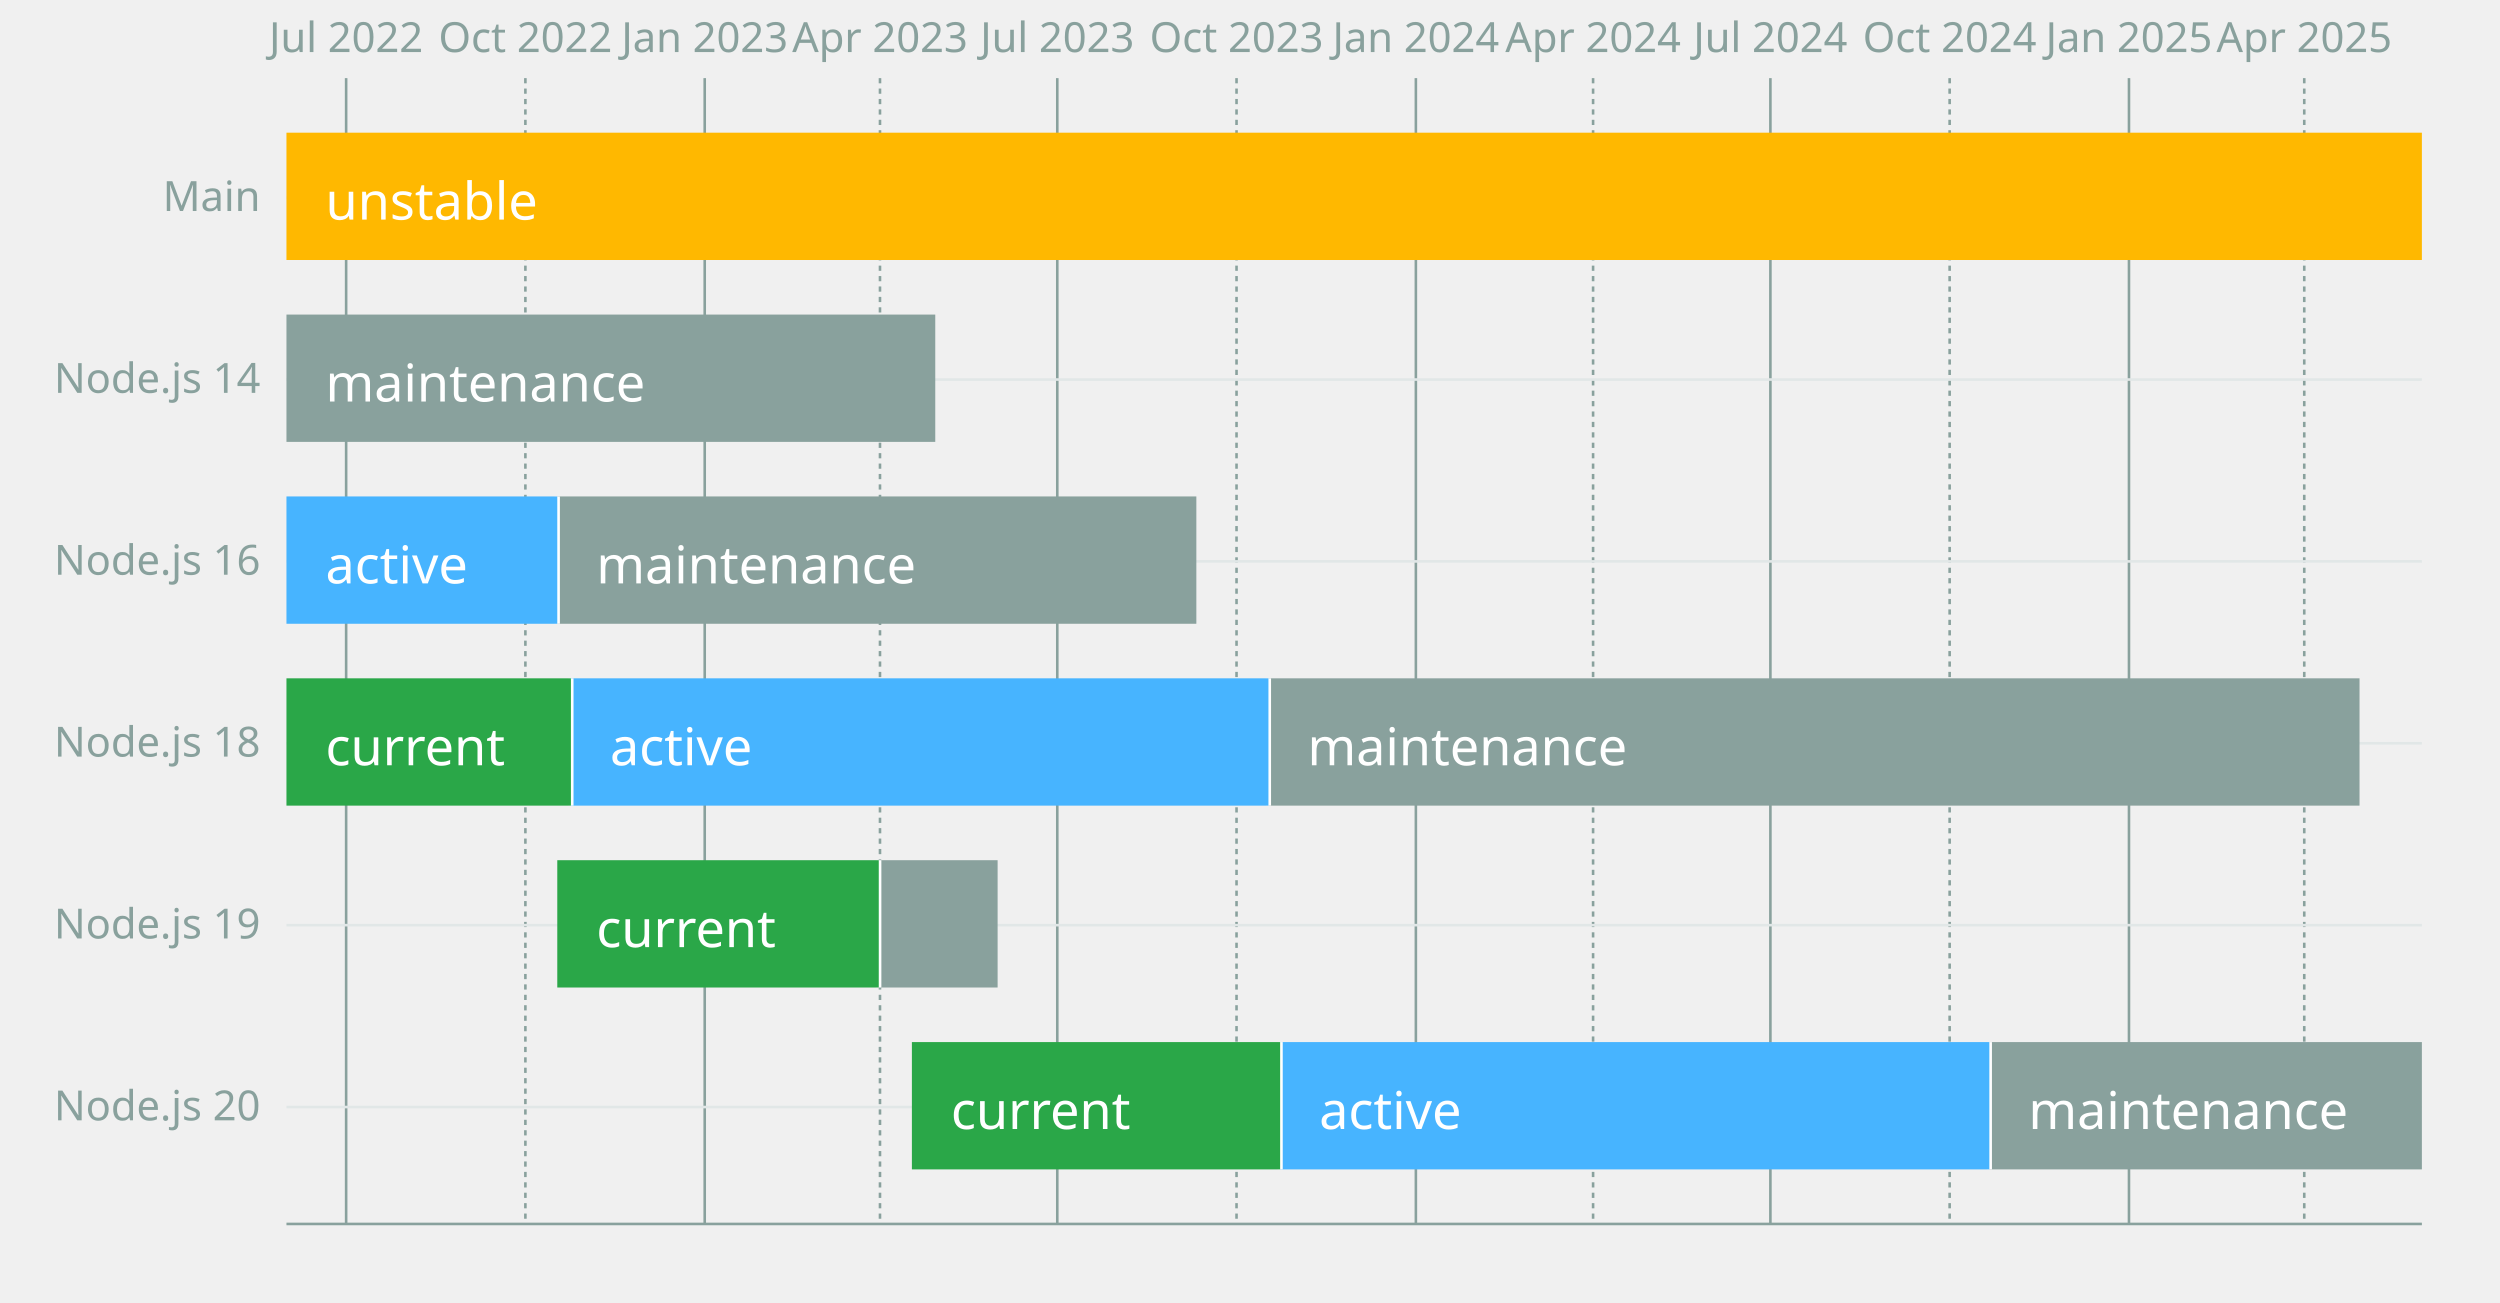
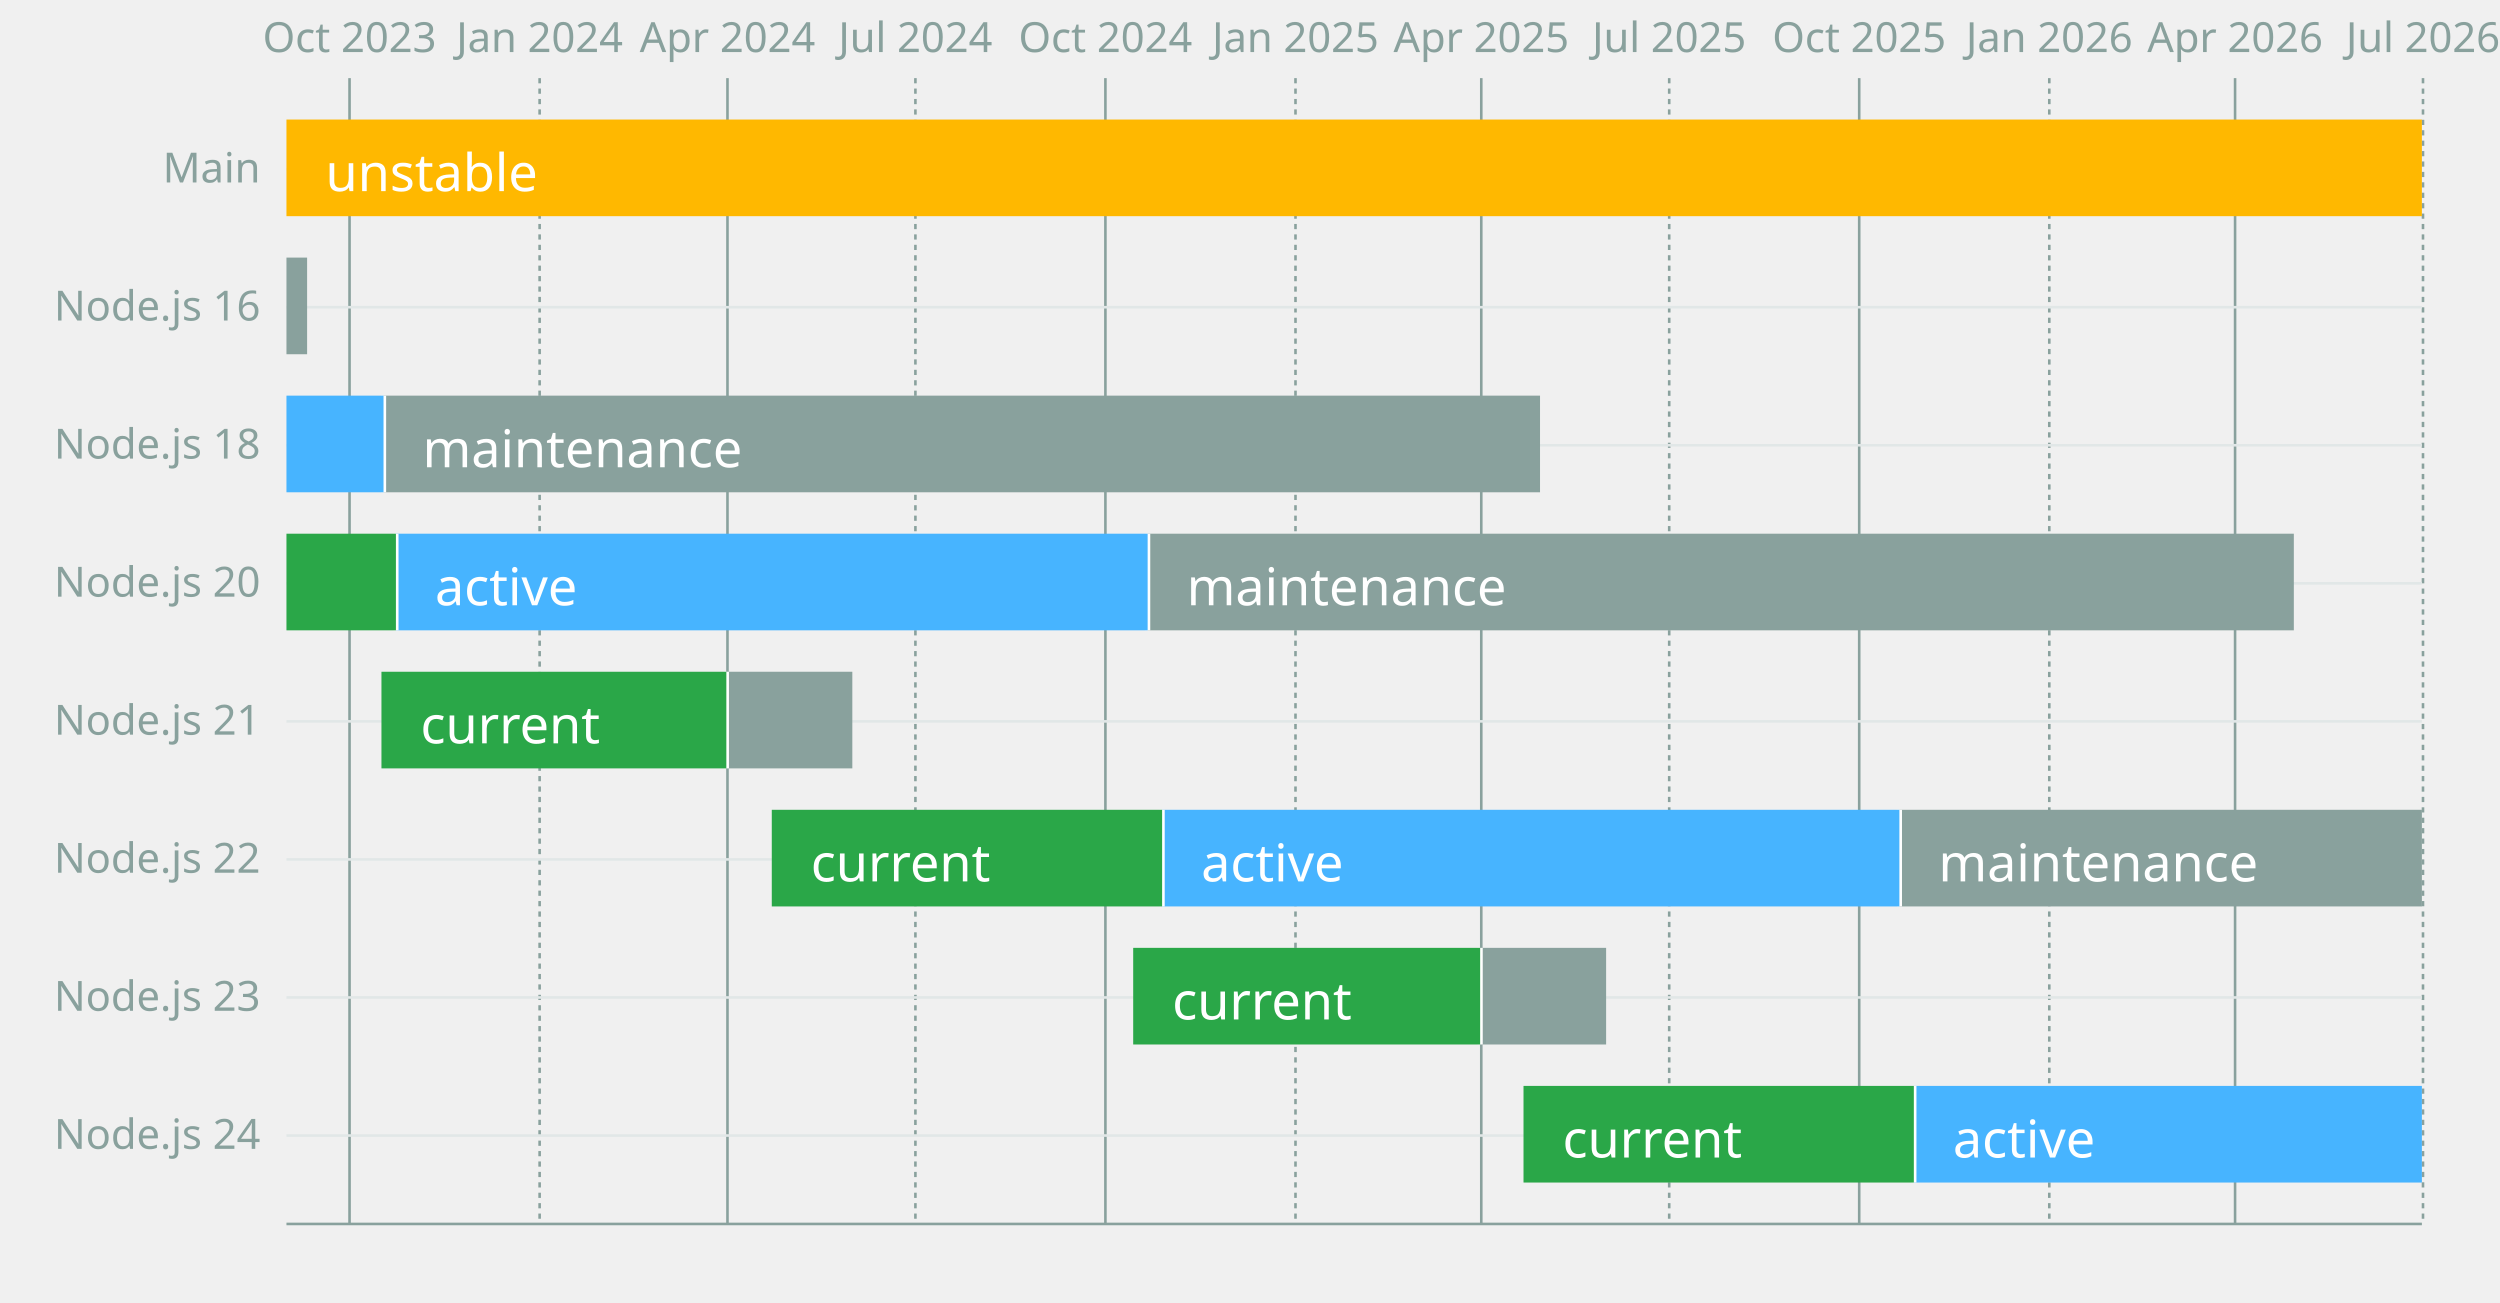
<svg xmlns="http://www.w3.org/2000/svg" width="960" height="500">
  <defs>
    <style>.current{fill:#2aa748}.active{fill:#47b4ff}.maintenance,.tick text{fill:#89a19d}.unstable{fill:#ffb800}.bar-join,.label{fill:#fff}.bar-join.current{display:none}.tick text{font:16px sans-serif}.axis--y .tick text{text-anchor:end}.label{font:20px sans-serif;font-weight:100;text-anchor:start;dominant-baseline:middle;text-transform:uppercase}</style>
  </defs>
  <g id="bar-container">
-     <g class="axis axis--x" fill="none" font-size="10" font-family="sans-serif" text-anchor="middle">
+     <g fill="none" class="axis axis--x" font-family="sans-serif" font-size="10" text-anchor="middle">
      <g class="tick">
-         <path stroke="#89a19d" d="M.5 0v440" transform="translate(132.414 30)" />
-         <text fill="#000" x=".5" dy="-10" transform="translate(132.414 30)">Jul 2022</text>
+         <path stroke="#89a19d" d="M134.225 30v440" />
+         <text x=".5" fill="#000" dy="-10" transform="translate(133.725 30)">Oct 2023</text>
      </g>
      <g class="tick">
-         <path stroke="#89a19d" stroke-dasharray="2,2" d="M.5 0v440" transform="translate(201.246 30)" />
-         <text fill="#000" x=".5" dy="-10" transform="translate(201.246 30)">Oct 2022</text>
+         <path stroke="#89a19d" stroke-dasharray="2,2" d="M207.217 30v440" />
+         <text x=".5" fill="#000" dy="-10" transform="translate(206.717 30)">Jan 2024</text>
      </g>
      <g class="tick">
-         <path stroke="#89a19d" d="M.5 0v440" transform="translate(270.11 30)" />
-         <text fill="#000" x=".5" dy="-10" transform="translate(270.11 30)">Jan 2023</text>
+         <path stroke="#89a19d" d="M279.35 30v440" />
+         <text x=".5" fill="#000" dy="-10" transform="translate(278.85 30)">Apr 2024</text>
      </g>
      <g class="tick">
-         <path stroke="#89a19d" stroke-dasharray="2,2" d="M.5 0v440" transform="translate(337.414 30)" />
-         <text fill="#000" x=".5" dy="-10" transform="translate(337.414 30)">Apr 2023</text>
+         <path stroke="#89a19d" stroke-dasharray="2,2" d="M351.517 30v440" />
+         <text x=".5" fill="#000" dy="-10" transform="translate(351.017 30)">Jul 2024</text>
      </g>
      <g class="tick">
-         <path stroke="#89a19d" d="M.5 0v440" transform="translate(405.498 30)" />
-         <text fill="#000" x=".5" dy="-10" transform="translate(405.498 30)">Jul 2023</text>
+         <path stroke="#89a19d" d="M424.476 30v440" />
+         <text x=".5" fill="#000" dy="-10" transform="translate(423.976 30)">Oct 2024</text>
      </g>
      <g class="tick">
-         <path stroke="#89a19d" stroke-dasharray="2,2" d="M.5 0v440" transform="translate(474.33 30)" />
-         <text fill="#000" x=".5" dy="-10" transform="translate(474.33 30)">Oct 2023</text>
+         <path stroke="#89a19d" stroke-dasharray="2,2" d="M497.469 30v440" />
+         <text x=".5" fill="#000" dy="-10" transform="translate(496.969 30)">Jan 2025</text>
      </g>
      <g class="tick">
-         <path stroke="#89a19d" d="M.5 0v440" transform="translate(543.193 30)" />
-         <text fill="#000" x=".5" dy="-10" transform="translate(543.193 30)">Jan 2024</text>
+         <path stroke="#89a19d" d="M568.81 30v440" />
+         <text x=".5" fill="#000" dy="-10" transform="translate(568.31 30)">Apr 2025</text>
      </g>
      <g class="tick">
-         <path stroke="#89a19d" stroke-dasharray="2,2" d="M.5 0v440" transform="translate(611.246 30)" />
-         <text fill="#000" x=".5" dy="-10" transform="translate(611.246 30)">Apr 2024</text>
+         <path stroke="#89a19d" stroke-dasharray="2,2" d="M640.975 30v440" />
+         <text x=".5" fill="#000" dy="-10" transform="translate(640.475 30)">Jul 2025</text>
      </g>
      <g class="tick">
-         <path stroke="#89a19d" d="M.5 0v440" transform="translate(679.33 30)" />
-         <text fill="#000" x=".5" dy="-10" transform="translate(679.33 30)">Jul 2024</text>
+         <path stroke="#89a19d" d="M713.935 30v440" />
+         <text x=".5" fill="#000" dy="-10" transform="translate(713.435 30)">Oct 2025</text>
      </g>
      <g class="tick">
-         <path stroke="#89a19d" stroke-dasharray="2,2" d="M.5 0v440" transform="translate(748.162 30)" />
-         <text fill="#000" x=".5" dy="-10" transform="translate(748.162 30)">Oct 2024</text>
+         <path stroke="#89a19d" stroke-dasharray="2,2" d="M786.927 30v440" />
+         <text x=".5" fill="#000" dy="-10" transform="translate(786.427 30)">Jan 2026</text>
      </g>
      <g class="tick">
-         <path stroke="#89a19d" d="M.5 0v440" transform="translate(817.026 30)" />
-         <text fill="#000" x=".5" dy="-10" transform="translate(817.026 30)">Jan 2025</text>
+         <path stroke="#89a19d" d="M858.268 30v440" />
+         <text x=".5" fill="#000" dy="-10" transform="translate(857.768 30)">Apr 2026</text>
      </g>
      <g class="tick">
-         <path stroke="#89a19d" stroke-dasharray="2,2" d="M.5 0v440" transform="translate(884.33 30)" />
-         <text fill="#000" x=".5" dy="-10" transform="translate(884.33 30)">Apr 2025</text>
+         <path stroke="#89a19d" stroke-dasharray="2,2" d="M930.434 30v440" />
+         <text x=".5" fill="#000" dy="-10" transform="translate(929.934 30)">Jul 2026</text>
      </g>
    </g>
-     <g class="axis axis--y" fill="none" font-size="10" font-family="sans-serif">
+     <g fill="none" class="axis axis--y" font-family="sans-serif" font-size="10">
      <g class="tick">
-         <path stroke="#e1e7e7" d="M0 .5h820" transform="translate(110 75.397)" />
-         <text fill="#000" y=".5" dy=".32em" dx="-10" transform="translate(110 75.397)">Main</text>
+         <path stroke="#e1e7e7" d="M110 64.958h820" />
+         <text y=".5" fill="#000" dx="-10" dy=".32em" transform="translate(110 64.458)">Main</text>
      </g>
      <g class="tick">
-         <path stroke="#e1e7e7" d="M0 .5h820" transform="translate(110 145.238)" />
-         <text fill="#000" y=".5" dy=".32em" dx="-10" transform="translate(110 145.238)">Node.js 14</text>
+         <path stroke="#e1e7e7" d="M110 117.97h820" />
+         <text y=".5" fill="#000" dx="-10" dy=".32em" transform="translate(110 117.47)">Node.js 16</text>
      </g>
      <g class="tick">
-         <path stroke="#e1e7e7" d="M0 .5h820" transform="translate(110 215.08)" />
-         <text fill="#000" y=".5" dy=".32em" dx="-10" transform="translate(110 215.08)">Node.js 16</text>
+         <path stroke="#e1e7e7" d="M110 170.982h820" />
+         <text y=".5" fill="#000" dx="-10" dy=".32em" transform="translate(110 170.482)">Node.js 18</text>
      </g>
      <g class="tick">
-         <path stroke="#e1e7e7" d="M0 .5h820" transform="translate(110 284.92)" />
-         <text fill="#000" y=".5" dy=".32em" dx="-10" transform="translate(110 284.92)">Node.js 18</text>
+         <path stroke="#e1e7e7" d="M110 223.994h820" />
+         <text y=".5" fill="#000" dx="-10" dy=".32em" transform="translate(110 223.494)">Node.js 20</text>
      </g>
      <g class="tick">
-         <path stroke="#e1e7e7" d="M0 .5h820" transform="translate(110 354.762)" />
-         <text fill="#000" y=".5" dy=".32em" dx="-10" transform="translate(110 354.762)">Node.js 19</text>
+         <path stroke="#e1e7e7" d="M110 277.006h820" />
+         <text y=".5" fill="#000" dx="-10" dy=".32em" transform="translate(110 276.506)">Node.js 21</text>
      </g>
      <g class="tick">
-         <path stroke="#e1e7e7" d="M0 .5h820" transform="translate(110 424.603)" />
-         <text fill="#000" y=".5" dy=".32em" dx="-10" transform="translate(110 424.603)">Node.js 20</text>
+         <path stroke="#e1e7e7" d="M110 330.018h820" />
+         <text y=".5" fill="#000" dx="-10" dy=".32em" transform="translate(110 329.518)">Node.js 22</text>
      </g>
-       <path stroke="#89a19d" d="M0 440h820" transform="translate(110 30)" />
+       <g class="tick">
+         <path stroke="#e1e7e7" d="M110 383.03h820" />
+         <text y=".5" fill="#000" dx="-10" dy=".32em" transform="translate(110 382.53)">Node.js 23</text>
+       </g>
+       <g class="tick">
+         <path stroke="#e1e7e7" d="M110 436.042h820" />
+         <text y=".5" fill="#000" dx="-10" dy=".32em" transform="translate(110 435.542)">Node.js 24</text>
+       </g>
+       <path stroke="#89a19d" d="M110 470h820" />
    </g>
-     <path class="bar unstable" d="M0 20.952h820v48.889H0z" transform="translate(110 30)" />
-     <text class="label" x="15" y="47.397" style="opacity:1" transform="translate(110 30)">unstable</text>
-     <path class="bar maintenance" d="M0 90.794h249.142v48.889H0z" transform="translate(110 30)" />
-     <text class="label" x="15" y="117.238" style="opacity:1" transform="translate(110 30)">maintenance</text>
-     <path class="bar maintenance" d="M103.996 160.635h245.401v48.889H103.996z" transform="translate(110 30)" />
-     <path class="bar-join maintenance" style="opacity:1" d="M102.996 160.635h2v48.889h-2z" transform="translate(110 30)" />
-     <text class="label" x="118.996" y="187.079" style="opacity:1" transform="translate(110 30)">maintenance</text>
-     <path class="bar active" d="M0 160.635h103.996v48.889H0z" transform="translate(110 30)" />
-     <text class="label" x="15" y="187.079" style="opacity:1" transform="translate(110 30)">active</text>
-     <path class="bar maintenance" d="M377.08 230.476h418.978v48.889H377.08z" transform="translate(110 30)" />
-     <path class="bar-join maintenance" style="opacity:1" d="M376.08 230.476h2v48.889h-2z" transform="translate(110 30)" />
-     <text class="label" x="392.08" y="256.921" style="opacity:1" transform="translate(110 30)">maintenance</text>
-     <path class="bar active" d="M109.234 230.476h267.847v48.889H109.234z" transform="translate(110 30)" />
-     <path class="bar-join active" style="opacity:1" d="M108.234 230.476h2v48.889h-2z" transform="translate(110 30)" />
-     <text class="label" x="124.234" y="256.921" style="opacity:1" transform="translate(110 30)">active</text>
-     <path class="bar current" d="M0 230.476h109.234v48.889H0z" transform="translate(110 30)" />
-     <text class="label" x="15" y="256.921" style="opacity:1" transform="translate(110 30)">current</text>
-     <path class="bar maintenance" d="M227.445 300.317h45.639v48.889h-45.639z" transform="translate(110 30)" />
-     <path class="bar-join maintenance" style="opacity:1" d="M226.445 300.317h2v48.889h-2z" transform="translate(110 30)" />
-     <path class="bar current" d="M103.996 300.317h123.449v48.889H103.996z" transform="translate(110 30)" />
-     <text class="label" x="118.996" y="326.762" style="opacity:1" transform="translate(110 30)">current</text>
-     <path class="bar maintenance" d="M653.905 370.159H820v48.889H653.905z" transform="translate(110 30)" />
-     <path class="bar-join maintenance" style="opacity:1" d="M652.905 370.159h2v48.889h-2z" transform="translate(110 30)" />
-     <text class="label" x="668.905" y="396.603" style="opacity:1" transform="translate(110 30)">maintenance</text>
-     <path class="bar active" d="M381.569 370.159h272.336v48.889H381.569z" transform="translate(110 30)" />
-     <path class="bar-join active" style="opacity:1" d="M380.569 370.159h2v48.889h-2z" transform="translate(110 30)" />
-     <text class="label" x="396.569" y="396.603" style="opacity:1" transform="translate(110 30)">active</text>
-     <path class="bar current" d="M240.164 370.159h141.405v48.889H240.164z" transform="translate(110 30)" />
-     <text class="label" x="255.164" y="396.603" style="opacity:1" transform="translate(110 30)">current</text>
+     <path d="M110 45.904h820v37.108H110z" class="bar unstable" />
+     <text x="15" y="36.458" class="label" style="opacity:1" transform="translate(110 30)">unstable</text>
+     <path d="M110 98.916h7.93v37.108H110zM147.273 151.928h444.101v37.108H147.273z" class="bar maintenance" />
+     <path d="M36.273 121.928h2v37.108h-2z" class="bar-join maintenance" style="opacity:1" transform="translate(110 30)" />
+     <text x="52.273" y="142.482" class="label" style="opacity:1" transform="translate(110 30)">maintenance</text>
+     <path d="M110 151.928h37.273v37.108H110z" class="bar active" />
+     <path d="M440.696 204.94h440.135v37.108H440.696z" class="bar maintenance" />
+     <path d="M329.696 174.94h2v37.108h-2z" class="bar-join maintenance" style="opacity:1" transform="translate(110 30)" />
+     <text x="345.696" y="195.494" class="label" style="opacity:1" transform="translate(110 30)">maintenance</text>
+     <path d="M152.031 204.94h288.665v37.108H152.031z" class="bar active" />
+     <path d="M41.031 174.94h2v37.108h-2z" class="bar-join active" style="opacity:1" transform="translate(110 30)" />
+     <text x="57.031" y="195.494" class="label" style="opacity:1" transform="translate(110 30)">active</text>
+     <path d="M110 204.94h42.031v37.108H110z" class="bar current" />
+     <path d="M278.917 257.952h48.375v37.108h-48.375z" class="bar maintenance" />
+     <path d="M167.917 227.952h2v37.108h-2z" class="bar-join maintenance" style="opacity:1" transform="translate(110 30)" />
+     <path d="M146.48 257.952h132.437v37.108H146.48z" class="bar current" />
+     <text x="51.48" y="248.506" class="label" style="opacity:1" transform="translate(110 30)">current</text>
+     <path d="M729.362 310.964H930v37.108H729.362z" class="bar maintenance" />
+     <path d="M618.362 280.964h2v37.108h-2z" class="bar-join maintenance" style="opacity:1" transform="translate(110 30)" />
+     <text x="634.362" y="301.518" class="label" style="opacity:1" transform="translate(110 30)">maintenance</text>
+     <path d="M446.248 310.964h283.114v37.108H446.248z" class="bar active" />
+     <path d="M335.248 280.964h2v37.108h-2z" class="bar-join active" style="opacity:1" transform="translate(110 30)" />
+     <text x="351.248" y="301.518" class="label" style="opacity:1" transform="translate(110 30)">active</text>
+     <path d="M296.364 310.964h149.884v37.108H296.364z" class="bar current" />
+     <text x="201.364" y="301.518" class="label" style="opacity:1" transform="translate(110 30)">current</text>
+     <path d="M568.375 363.976h48.375v37.108h-48.375z" class="bar maintenance" />
+     <path d="M457.375 333.976h2v37.108h-2z" class="bar-join maintenance" style="opacity:1" transform="translate(110 30)" />
+     <path d="M435.145 363.976h133.23v37.108h-133.23z" class="bar current" />
+     <text x="340.145" y="354.53" class="label" style="opacity:1" transform="translate(110 30)">current</text>
+     <path d="M734.913 416.988H930v37.108H734.913z" class="bar active" />
+     <path d="M623.913 386.988h2v37.108h-2z" class="bar-join active" style="opacity:1" transform="translate(110 30)" />
+     <text x="639.913" y="407.542" class="label" style="opacity:1" transform="translate(110 30)">active</text>
+     <path d="M585.029 416.988h149.884v37.108H585.029z" class="bar current" />
+     <text x="490.029" y="407.542" class="label" style="opacity:1" transform="translate(110 30)">current</text>
  </g>
</svg>
